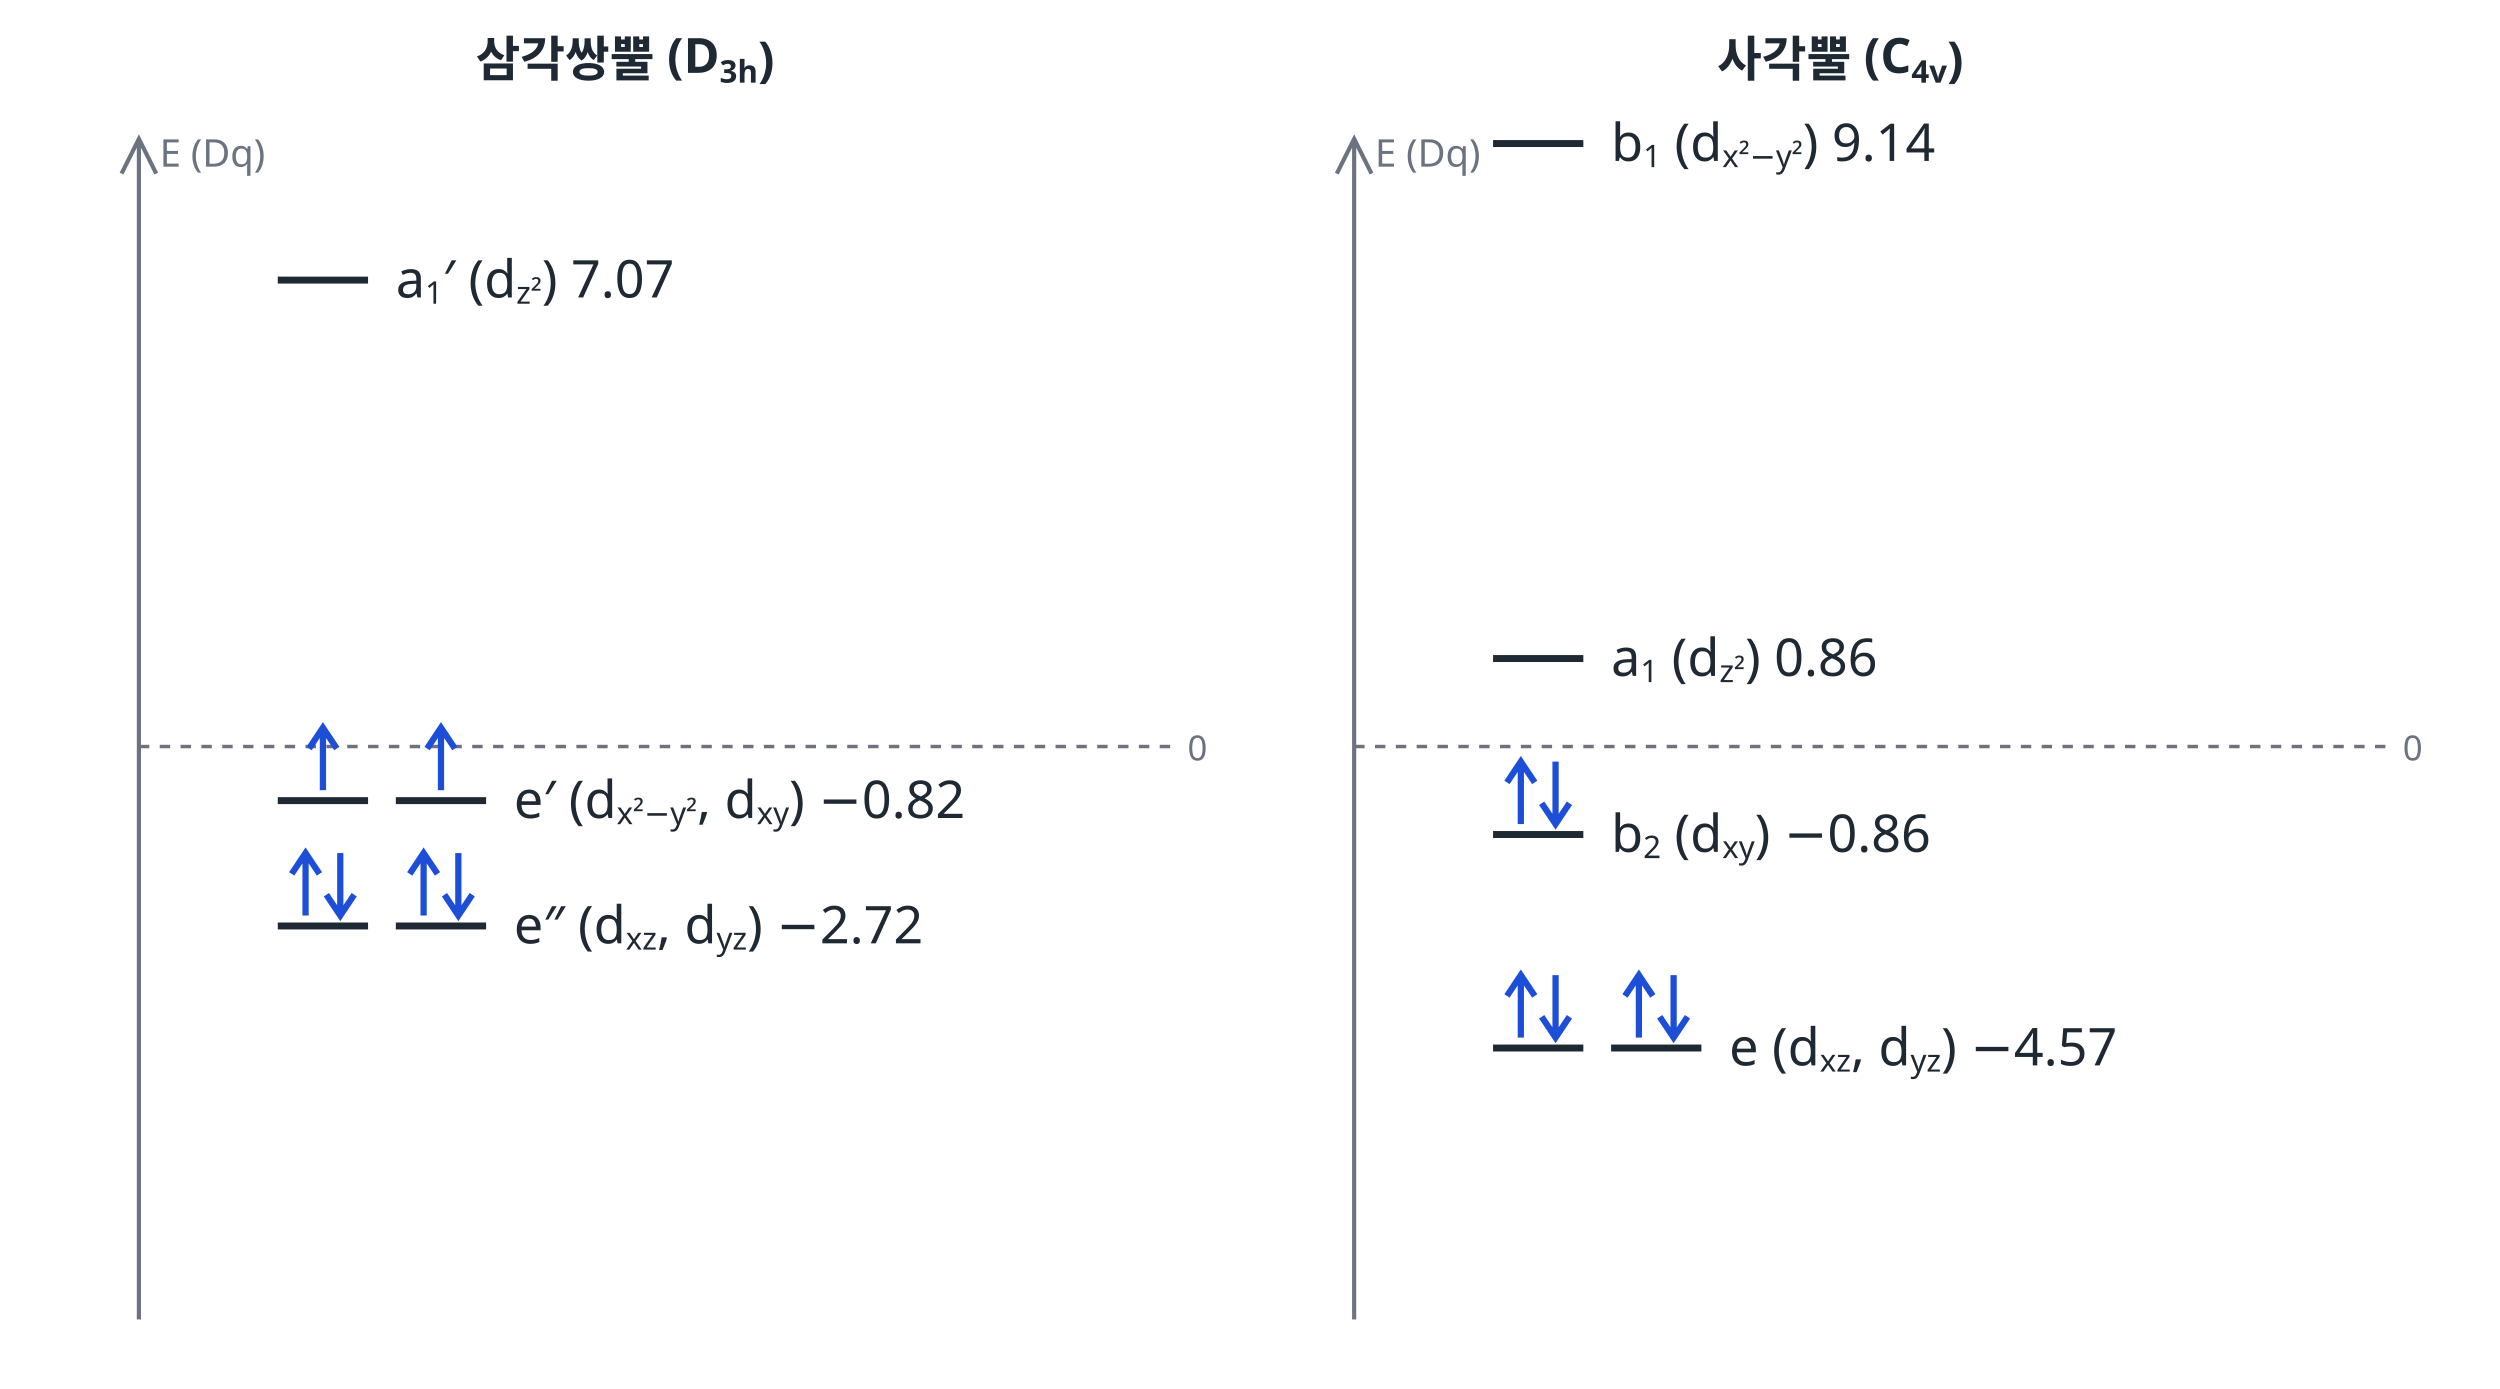
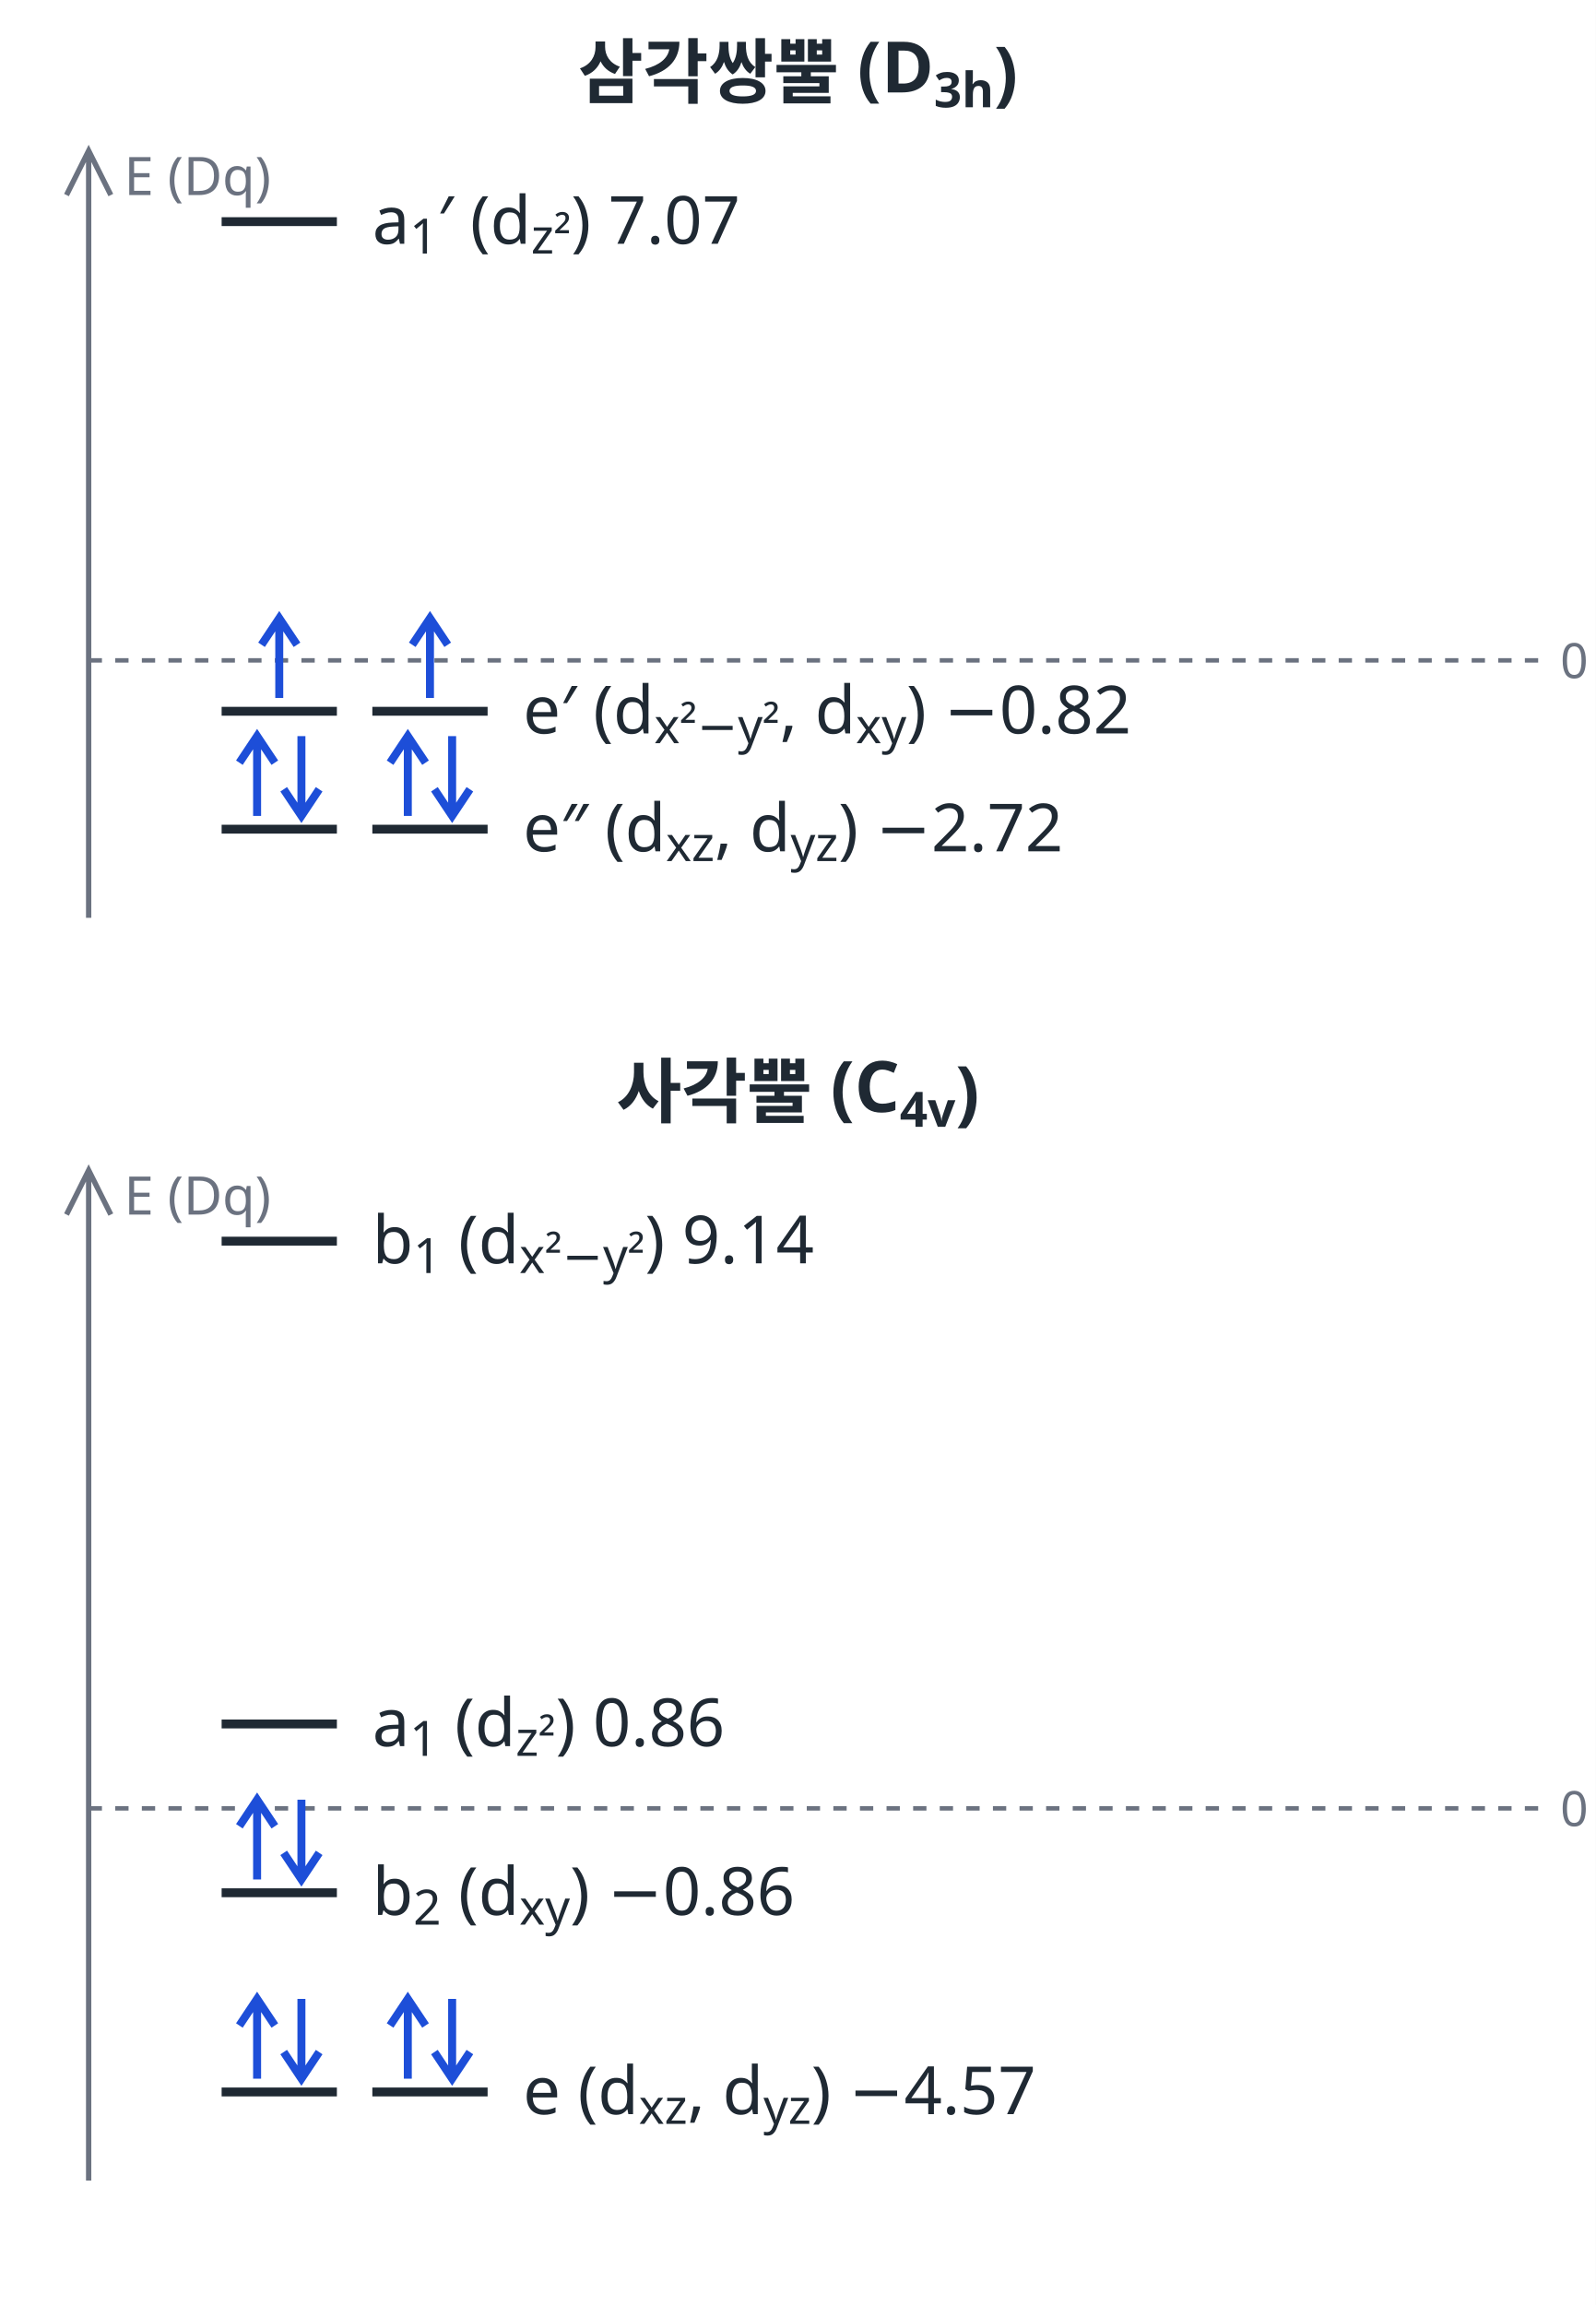
- <svg xmlns="http://www.w3.org/2000/svg" viewBox="0 0 720 400" width="720" height="400">
-   <rect width="720" height="400" fill="white" />
-   <text x="180" y="22" font-size="14" text-anchor="middle" fill="#1f2933" font-weight="bold" font-family="Noto Sans KR, sans-serif">삼각쌍뿔 (D<tspan baseline-shift="sub" font-size="9">3h</tspan>)</text>
-   <path d="M40 380 L40 40 M35 50 L40 40 L45 50" stroke="#6b7280" stroke-width="1.2" fill="none" />
-   <text x="46" y="48" font-size="11" text-anchor="start" fill="#6b7280" font-weight="normal" font-family="Noto Sans KR, sans-serif">E (Dq)</text>
-   <line x1="40" y1="215" x2="340" y2="215" stroke="#6b7280" stroke-width="1" stroke-dasharray="3 3" />
-   <text x="342" y="219" font-size="10" text-anchor="start" fill="#6b7280" font-weight="normal" font-family="Noto Sans KR, sans-serif">0</text>
-   <line x1="80" y1="80.67" x2="106" y2="80.67" stroke="#1f2933" stroke-width="2" />
-   <text x="114" y="85.67" font-size="15" text-anchor="start" fill="#1f2933" font-weight="normal" font-family="Noto Sans KR, sans-serif">a<tspan baseline-shift="sub" font-size="9">1</tspan>′ (d<tspan baseline-shift="sub" font-size="9">z²</tspan>)  7.07</text>
-   <line x1="80" y1="230.58" x2="106" y2="230.58" stroke="#1f2933" stroke-width="2" />
-   <path d="M93.0 227.58 L93.0 209.58 M89.0 215.58 L93.0 209.58 L97.0 215.58" stroke="#1d4ed8" stroke-width="1.8" fill="none" />
-   <line x1="114" y1="230.58" x2="140" y2="230.58" stroke="#1f2933" stroke-width="2" />
-   <path d="M127.0 227.58 L127.0 209.58 M123.0 215.58 L127.0 209.58 L131.0 215.58" stroke="#1d4ed8" stroke-width="1.8" fill="none" />
-   <text x="148" y="235.58" font-size="15" text-anchor="start" fill="#1f2933" font-weight="normal" font-family="Noto Sans KR, sans-serif">e′ (d<tspan baseline-shift="sub" font-size="9">x²−y²</tspan>, d<tspan baseline-shift="sub" font-size="9">xy</tspan>)  −0.82</text>
-   <line x1="80" y1="266.68" x2="106" y2="266.68" stroke="#1f2933" stroke-width="2" />
-   <path d="M88.0 263.68 L88.0 245.68 M84.0 251.68 L88.0 245.68 L92.0 251.68" stroke="#1d4ed8" stroke-width="1.8" fill="none" />
-   <path d="M98.0 245.68 L98.0 263.68 M94.0 257.68 L98.0 263.68 L102.0 257.68" stroke="#1d4ed8" stroke-width="1.8" fill="none" />
-   <line x1="114" y1="266.68" x2="140" y2="266.68" stroke="#1f2933" stroke-width="2" />
-   <path d="M122.0 263.68 L122.0 245.68 M118.0 251.68 L122.0 245.68 L126.0 251.68" stroke="#1d4ed8" stroke-width="1.8" fill="none" />
-   <path d="M132.0 245.68 L132.0 263.68 M128.0 257.68 L132.0 263.68 L136.0 257.68" stroke="#1d4ed8" stroke-width="1.8" fill="none" />
-   <text x="148" y="271.68" font-size="15" text-anchor="start" fill="#1f2933" font-weight="normal" font-family="Noto Sans KR, sans-serif">e″ (d<tspan baseline-shift="sub" font-size="9">xz</tspan>, d<tspan baseline-shift="sub" font-size="9">yz</tspan>)  −2.72</text>
-   <text x="530" y="22" font-size="14" text-anchor="middle" fill="#1f2933" font-weight="bold" font-family="Noto Sans KR, sans-serif">사각뿔 (C<tspan baseline-shift="sub" font-size="9">4v</tspan>)</text>
-   <path d="M390 380 L390 40 M385 50 L390 40 L395 50" stroke="#6b7280" stroke-width="1.2" fill="none" />
-   <text x="396" y="48" font-size="11" text-anchor="start" fill="#6b7280" font-weight="normal" font-family="Noto Sans KR, sans-serif">E (Dq)</text>
-   <line x1="390" y1="215" x2="690" y2="215" stroke="#6b7280" stroke-width="1" stroke-dasharray="3 3" />
-   <text x="692" y="219" font-size="10" text-anchor="start" fill="#6b7280" font-weight="normal" font-family="Noto Sans KR, sans-serif">0</text>
-   <line x1="430" y1="41.34" x2="456" y2="41.34" stroke="#1f2933" stroke-width="2" />
-   <text x="464" y="46.34" font-size="15" text-anchor="start" fill="#1f2933" font-weight="normal" font-family="Noto Sans KR, sans-serif">b<tspan baseline-shift="sub" font-size="9">1</tspan> (d<tspan baseline-shift="sub" font-size="9">x²−y²</tspan>)  9.14</text>
-   <line x1="430" y1="189.66" x2="456" y2="189.66" stroke="#1f2933" stroke-width="2" />
-   <text x="464" y="194.66" font-size="15" text-anchor="start" fill="#1f2933" font-weight="normal" font-family="Noto Sans KR, sans-serif">a<tspan baseline-shift="sub" font-size="9">1</tspan> (d<tspan baseline-shift="sub" font-size="9">z²</tspan>)  0.86</text>
-   <line x1="430" y1="240.34" x2="456" y2="240.34" stroke="#1f2933" stroke-width="2" />
-   <path d="M438.0 237.34 L438.0 219.34 M434.0 225.34 L438.0 219.34 L442.0 225.34" stroke="#1d4ed8" stroke-width="1.8" fill="none" />
-   <path d="M448.0 219.34 L448.0 237.34 M444.0 231.34 L448.0 237.34 L452.0 231.34" stroke="#1d4ed8" stroke-width="1.8" fill="none" />
-   <text x="464" y="245.34" font-size="15" text-anchor="start" fill="#1f2933" font-weight="normal" font-family="Noto Sans KR, sans-serif">b<tspan baseline-shift="sub" font-size="9">2</tspan> (d<tspan baseline-shift="sub" font-size="9">xy</tspan>)  −0.86</text>
-   <line x1="430" y1="301.83" x2="456" y2="301.83" stroke="#1f2933" stroke-width="2" />
-   <path d="M438.0 298.83 L438.0 280.83 M434.0 286.83 L438.0 280.83 L442.0 286.83" stroke="#1d4ed8" stroke-width="1.8" fill="none" />
-   <path d="M448.0 280.83 L448.0 298.83 M444.0 292.83 L448.0 298.83 L452.0 292.83" stroke="#1d4ed8" stroke-width="1.8" fill="none" />
-   <line x1="464" y1="301.83" x2="490" y2="301.83" stroke="#1f2933" stroke-width="2" />
-   <path d="M472.0 298.83 L472.0 280.83 M468.0 286.83 L472.0 280.83 L476.0 286.83" stroke="#1d4ed8" stroke-width="1.8" fill="none" />
-   <path d="M482.0 280.83 L482.0 298.83 M478.0 292.83 L482.0 298.83 L486.0 292.83" stroke="#1d4ed8" stroke-width="1.8" fill="none" />
-   <text x="498" y="306.83" font-size="15" text-anchor="start" fill="#1f2933" font-weight="normal" font-family="Noto Sans KR, sans-serif">e (d<tspan baseline-shift="sub" font-size="9">xz</tspan>, d<tspan baseline-shift="sub" font-size="9">yz</tspan>)  −4.57</text>
+ <svg xmlns="http://www.w3.org/2000/svg" viewBox="0 0 360 520" width="360" height="520">
+   <rect width="360" height="520" fill="white" />
+   <text x="180" y="22" font-size="16" text-anchor="middle" fill="#1f2933" font-weight="bold" font-family="Noto Sans KR, sans-serif">삼각쌍뿔 (D<tspan baseline-shift="sub" font-size="11">3h</tspan>)</text>
+   <path d="M20 207.06 L20 34 M15 44 L20 34 L25 44" stroke="#6b7280" stroke-width="1.2" fill="none" />
+   <text x="28" y="44" font-size="12" text-anchor="start" fill="#6b7280" font-weight="normal" font-family="Noto Sans KR, sans-serif">E (Dq)</text>
+   <line x1="20" y1="148.98" x2="350" y2="148.98" stroke="#6b7280" stroke-width="1" stroke-dasharray="3 3" />
+   <text x="352" y="152.98" font-size="11" text-anchor="start" fill="#6b7280" font-weight="normal" font-family="Noto Sans KR, sans-serif">0</text>
+   <line x1="50" y1="50" x2="76" y2="50" stroke="#1f2933" stroke-width="2" />
+   <text x="84" y="55" font-size="15" text-anchor="start" fill="#1f2933" font-weight="normal" font-family="Noto Sans KR, sans-serif">a<tspan baseline-shift="sub" font-size="11">1</tspan>′ (d<tspan baseline-shift="sub" font-size="11">z²</tspan>)  7.07</text>
+   <line x1="50" y1="160.46" x2="76" y2="160.46" stroke="#1f2933" stroke-width="2" />
+   <path d="M63.0 157.46 L63.0 139.46 M59.0 145.46 L63.0 139.46 L67.0 145.46" stroke="#1d4ed8" stroke-width="1.8" fill="none" />
+   <line x1="84" y1="160.46" x2="110" y2="160.46" stroke="#1f2933" stroke-width="2" />
+   <path d="M97.0 157.46 L97.0 139.46 M93.0 145.46 L97.0 139.46 L101.0 145.46" stroke="#1d4ed8" stroke-width="1.8" fill="none" />
+   <text x="118" y="165.46" font-size="15" text-anchor="start" fill="#1f2933" font-weight="normal" font-family="Noto Sans KR, sans-serif">e′ (d<tspan baseline-shift="sub" font-size="11">x²−y²</tspan>, d<tspan baseline-shift="sub" font-size="11">xy</tspan>)  −0.82</text>
+   <line x1="50" y1="187.06" x2="76" y2="187.06" stroke="#1f2933" stroke-width="2" />
+   <path d="M58.0 184.06 L58.0 166.06 M54.0 172.06 L58.0 166.06 L62.0 172.06" stroke="#1d4ed8" stroke-width="1.8" fill="none" />
+   <path d="M68.0 166.06 L68.0 184.06 M64.0 178.06 L68.0 184.06 L72.0 178.06" stroke="#1d4ed8" stroke-width="1.8" fill="none" />
+   <line x1="84" y1="187.06" x2="110" y2="187.06" stroke="#1f2933" stroke-width="2" />
+   <path d="M92.0 184.06 L92.0 166.06 M88.0 172.06 L92.0 166.06 L96.0 172.06" stroke="#1d4ed8" stroke-width="1.8" fill="none" />
+   <path d="M102.0 166.06 L102.0 184.06 M98.0 178.06 L102.0 184.06 L106.0 178.06" stroke="#1d4ed8" stroke-width="1.8" fill="none" />
+   <text x="118" y="192.06" font-size="15" text-anchor="start" fill="#1f2933" font-weight="normal" font-family="Noto Sans KR, sans-serif">e″ (d<tspan baseline-shift="sub" font-size="11">xz</tspan>, d<tspan baseline-shift="sub" font-size="11">yz</tspan>)  −2.72</text>
+   <text x="180" y="252" font-size="16" text-anchor="middle" fill="#1f2933" font-weight="bold" font-family="Noto Sans KR, sans-serif">사각뿔 (C<tspan baseline-shift="sub" font-size="11">4v</tspan>)</text>
+   <path d="M20 491.94 L20 264 M15 274 L20 264 L25 274" stroke="#6b7280" stroke-width="1.2" fill="none" />
+   <text x="28" y="274" font-size="12" text-anchor="start" fill="#6b7280" font-weight="normal" font-family="Noto Sans KR, sans-serif">E (Dq)</text>
+   <line x1="20" y1="407.96" x2="350" y2="407.96" stroke="#6b7280" stroke-width="1" stroke-dasharray="3 3" />
+   <text x="352" y="411.96" font-size="11" text-anchor="start" fill="#6b7280" font-weight="normal" font-family="Noto Sans KR, sans-serif">0</text>
+   <line x1="50" y1="280.0" x2="76" y2="280.0" stroke="#1f2933" stroke-width="2" />
+   <text x="84" y="285.0" font-size="15" text-anchor="start" fill="#1f2933" font-weight="normal" font-family="Noto Sans KR, sans-serif">b<tspan baseline-shift="sub" font-size="11">1</tspan> (d<tspan baseline-shift="sub" font-size="11">x²−y²</tspan>)  9.14</text>
+   <line x1="50" y1="388.92" x2="76" y2="388.92" stroke="#1f2933" stroke-width="2" />
+   <text x="84" y="393.92" font-size="15" text-anchor="start" fill="#1f2933" font-weight="normal" font-family="Noto Sans KR, sans-serif">a<tspan baseline-shift="sub" font-size="11">1</tspan> (d<tspan baseline-shift="sub" font-size="11">z²</tspan>)  0.86</text>
+   <line x1="50" y1="427" x2="76" y2="427" stroke="#1f2933" stroke-width="2" />
+   <path d="M58.0 424 L58.0 406 M54.0 412 L58.0 406 L62.0 412" stroke="#1d4ed8" stroke-width="1.8" fill="none" />
+   <path d="M68.0 406 L68.0 424 M64.0 418 L68.0 424 L72.0 418" stroke="#1d4ed8" stroke-width="1.8" fill="none" />
+   <text x="84" y="432" font-size="15" text-anchor="start" fill="#1f2933" font-weight="normal" font-family="Noto Sans KR, sans-serif">b<tspan baseline-shift="sub" font-size="11">2</tspan> (d<tspan baseline-shift="sub" font-size="11">xy</tspan>)  −0.86</text>
+   <line x1="50" y1="471.94" x2="76" y2="471.94" stroke="#1f2933" stroke-width="2" />
+   <path d="M58.0 468.94 L58.0 450.94 M54.0 456.94 L58.0 450.94 L62.0 456.94" stroke="#1d4ed8" stroke-width="1.8" fill="none" />
+   <path d="M68.0 450.94 L68.0 468.94 M64.0 462.94 L68.0 468.94 L72.0 462.94" stroke="#1d4ed8" stroke-width="1.8" fill="none" />
+   <line x1="84" y1="471.94" x2="110" y2="471.94" stroke="#1f2933" stroke-width="2" />
+   <path d="M92.0 468.94 L92.0 450.94 M88.0 456.94 L92.0 450.94 L96.0 456.94" stroke="#1d4ed8" stroke-width="1.8" fill="none" />
+   <path d="M102.0 450.94 L102.0 468.94 M98.0 462.94 L102.0 468.94 L106.0 462.94" stroke="#1d4ed8" stroke-width="1.8" fill="none" />
+   <text x="118" y="476.94" font-size="15" text-anchor="start" fill="#1f2933" font-weight="normal" font-family="Noto Sans KR, sans-serif">e (d<tspan baseline-shift="sub" font-size="11">xz</tspan>, d<tspan baseline-shift="sub" font-size="11">yz</tspan>)  −4.57</text>
</svg>
